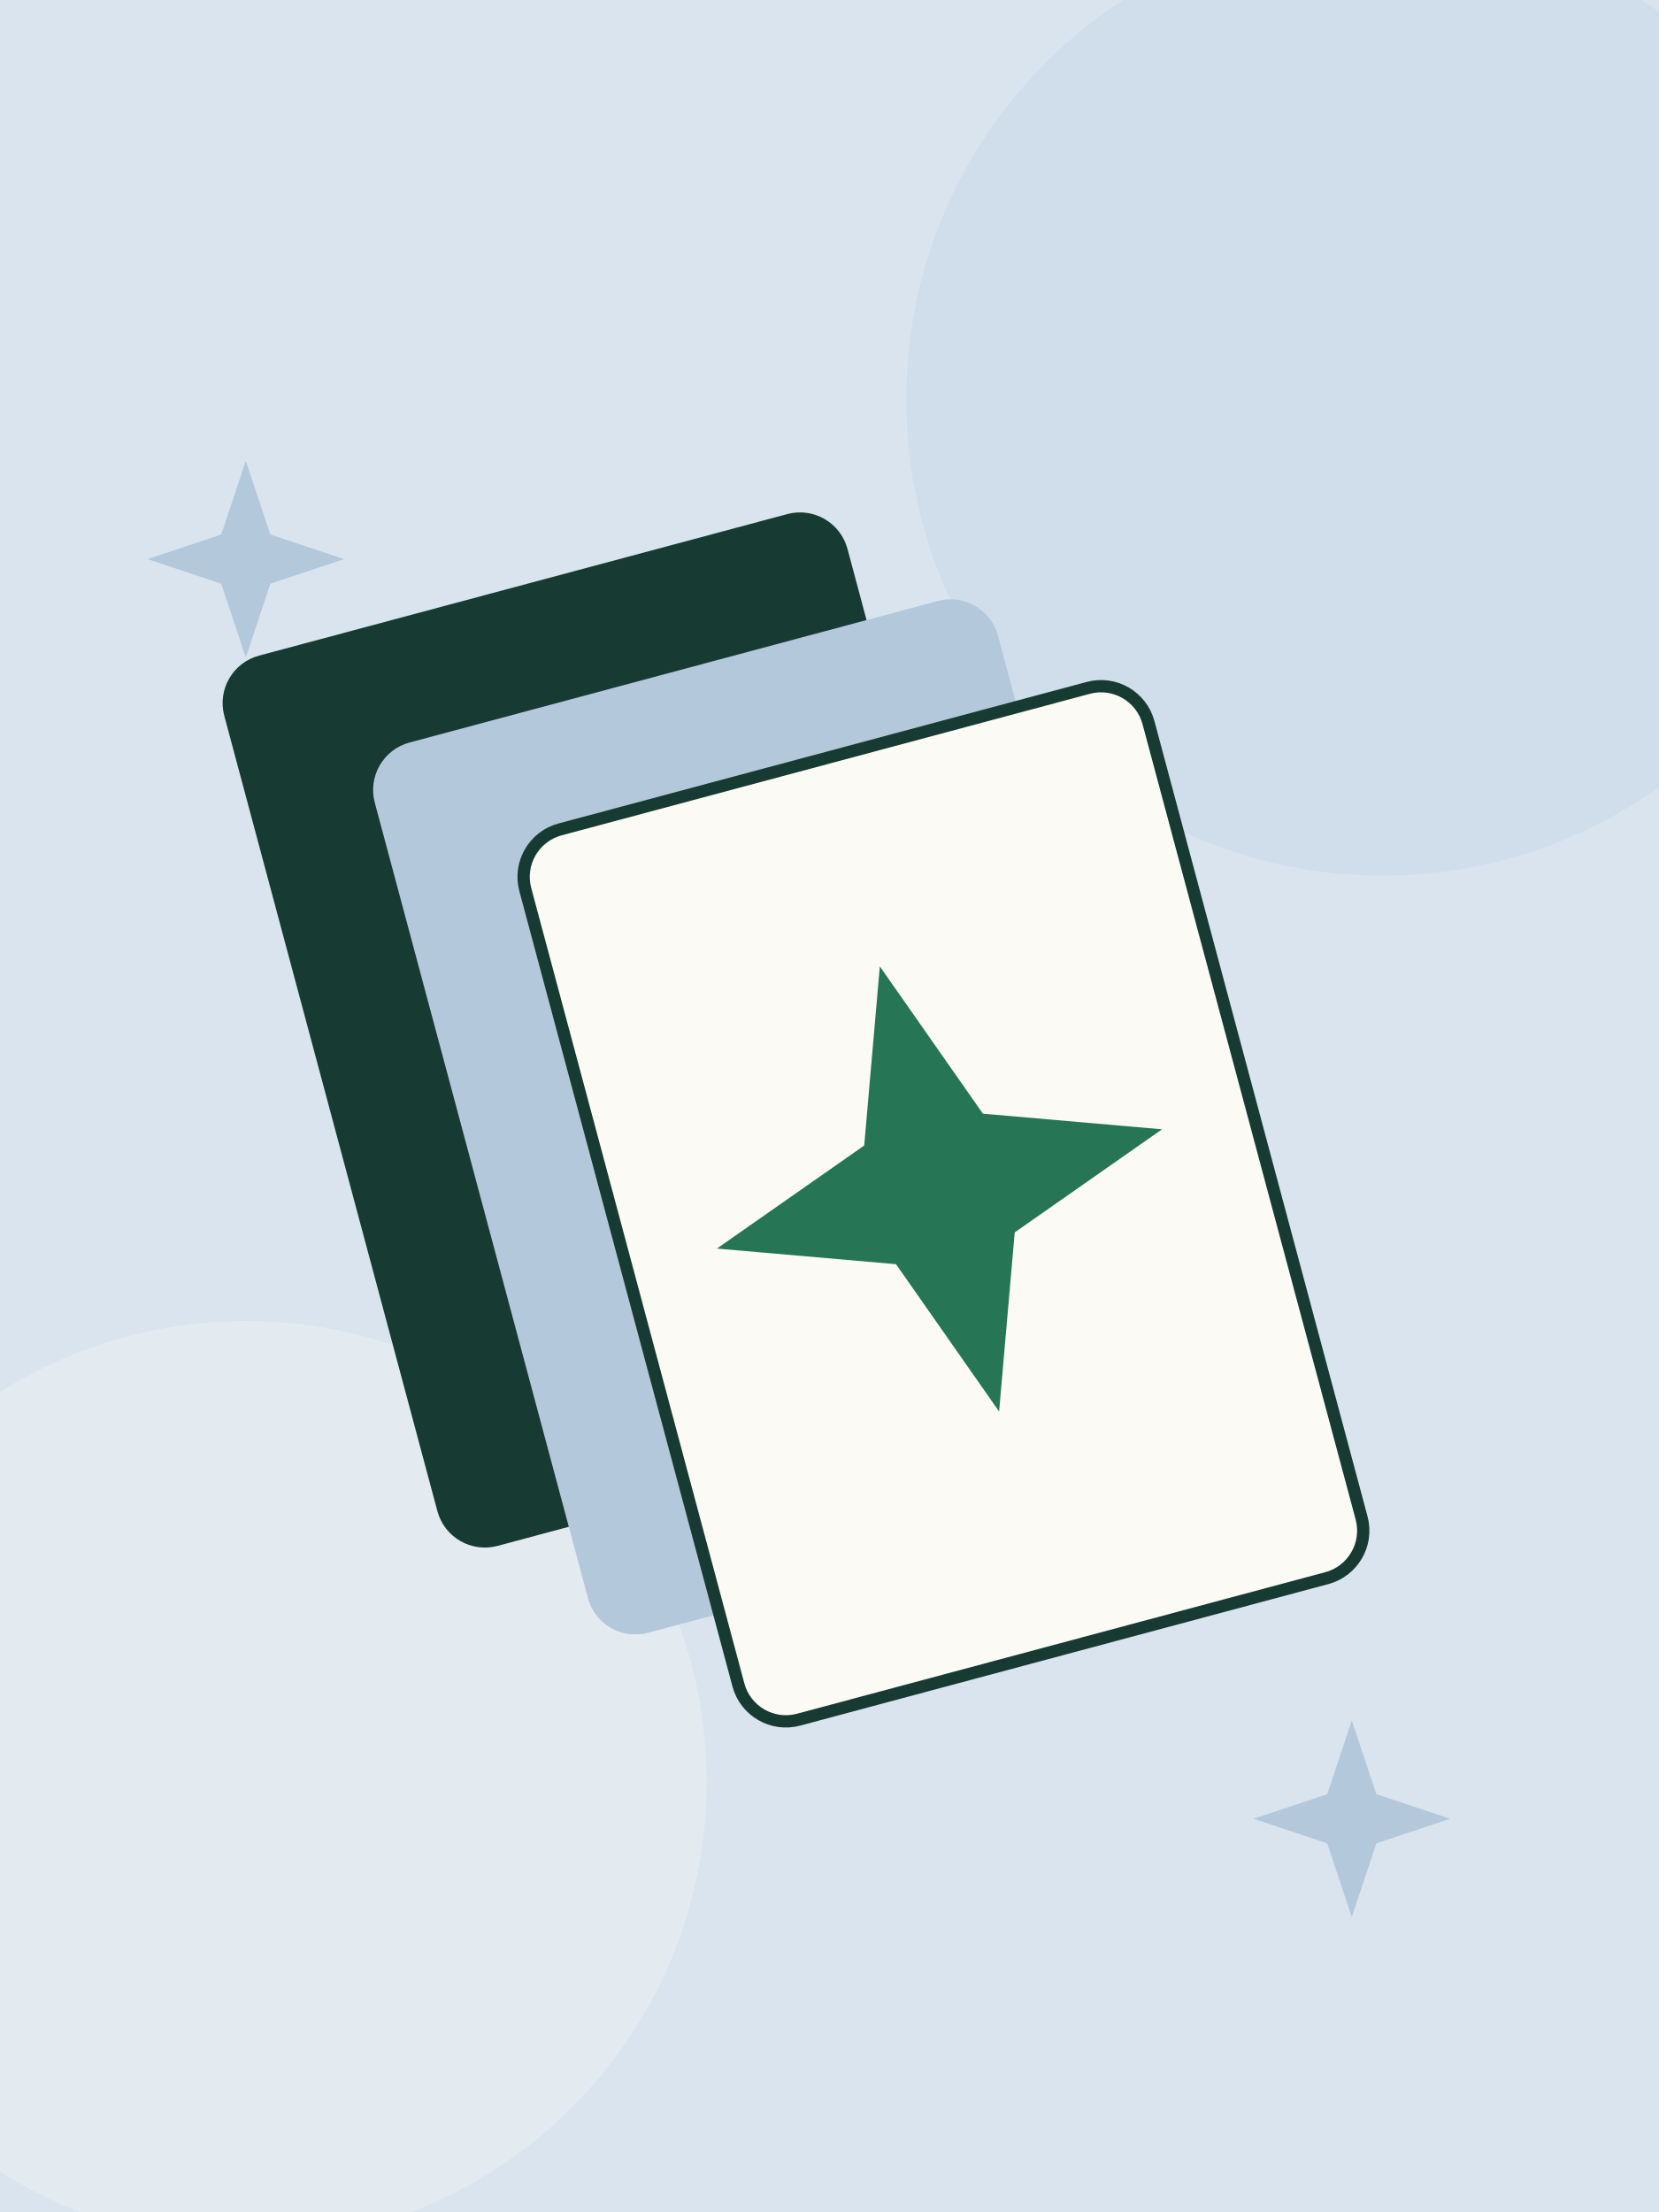
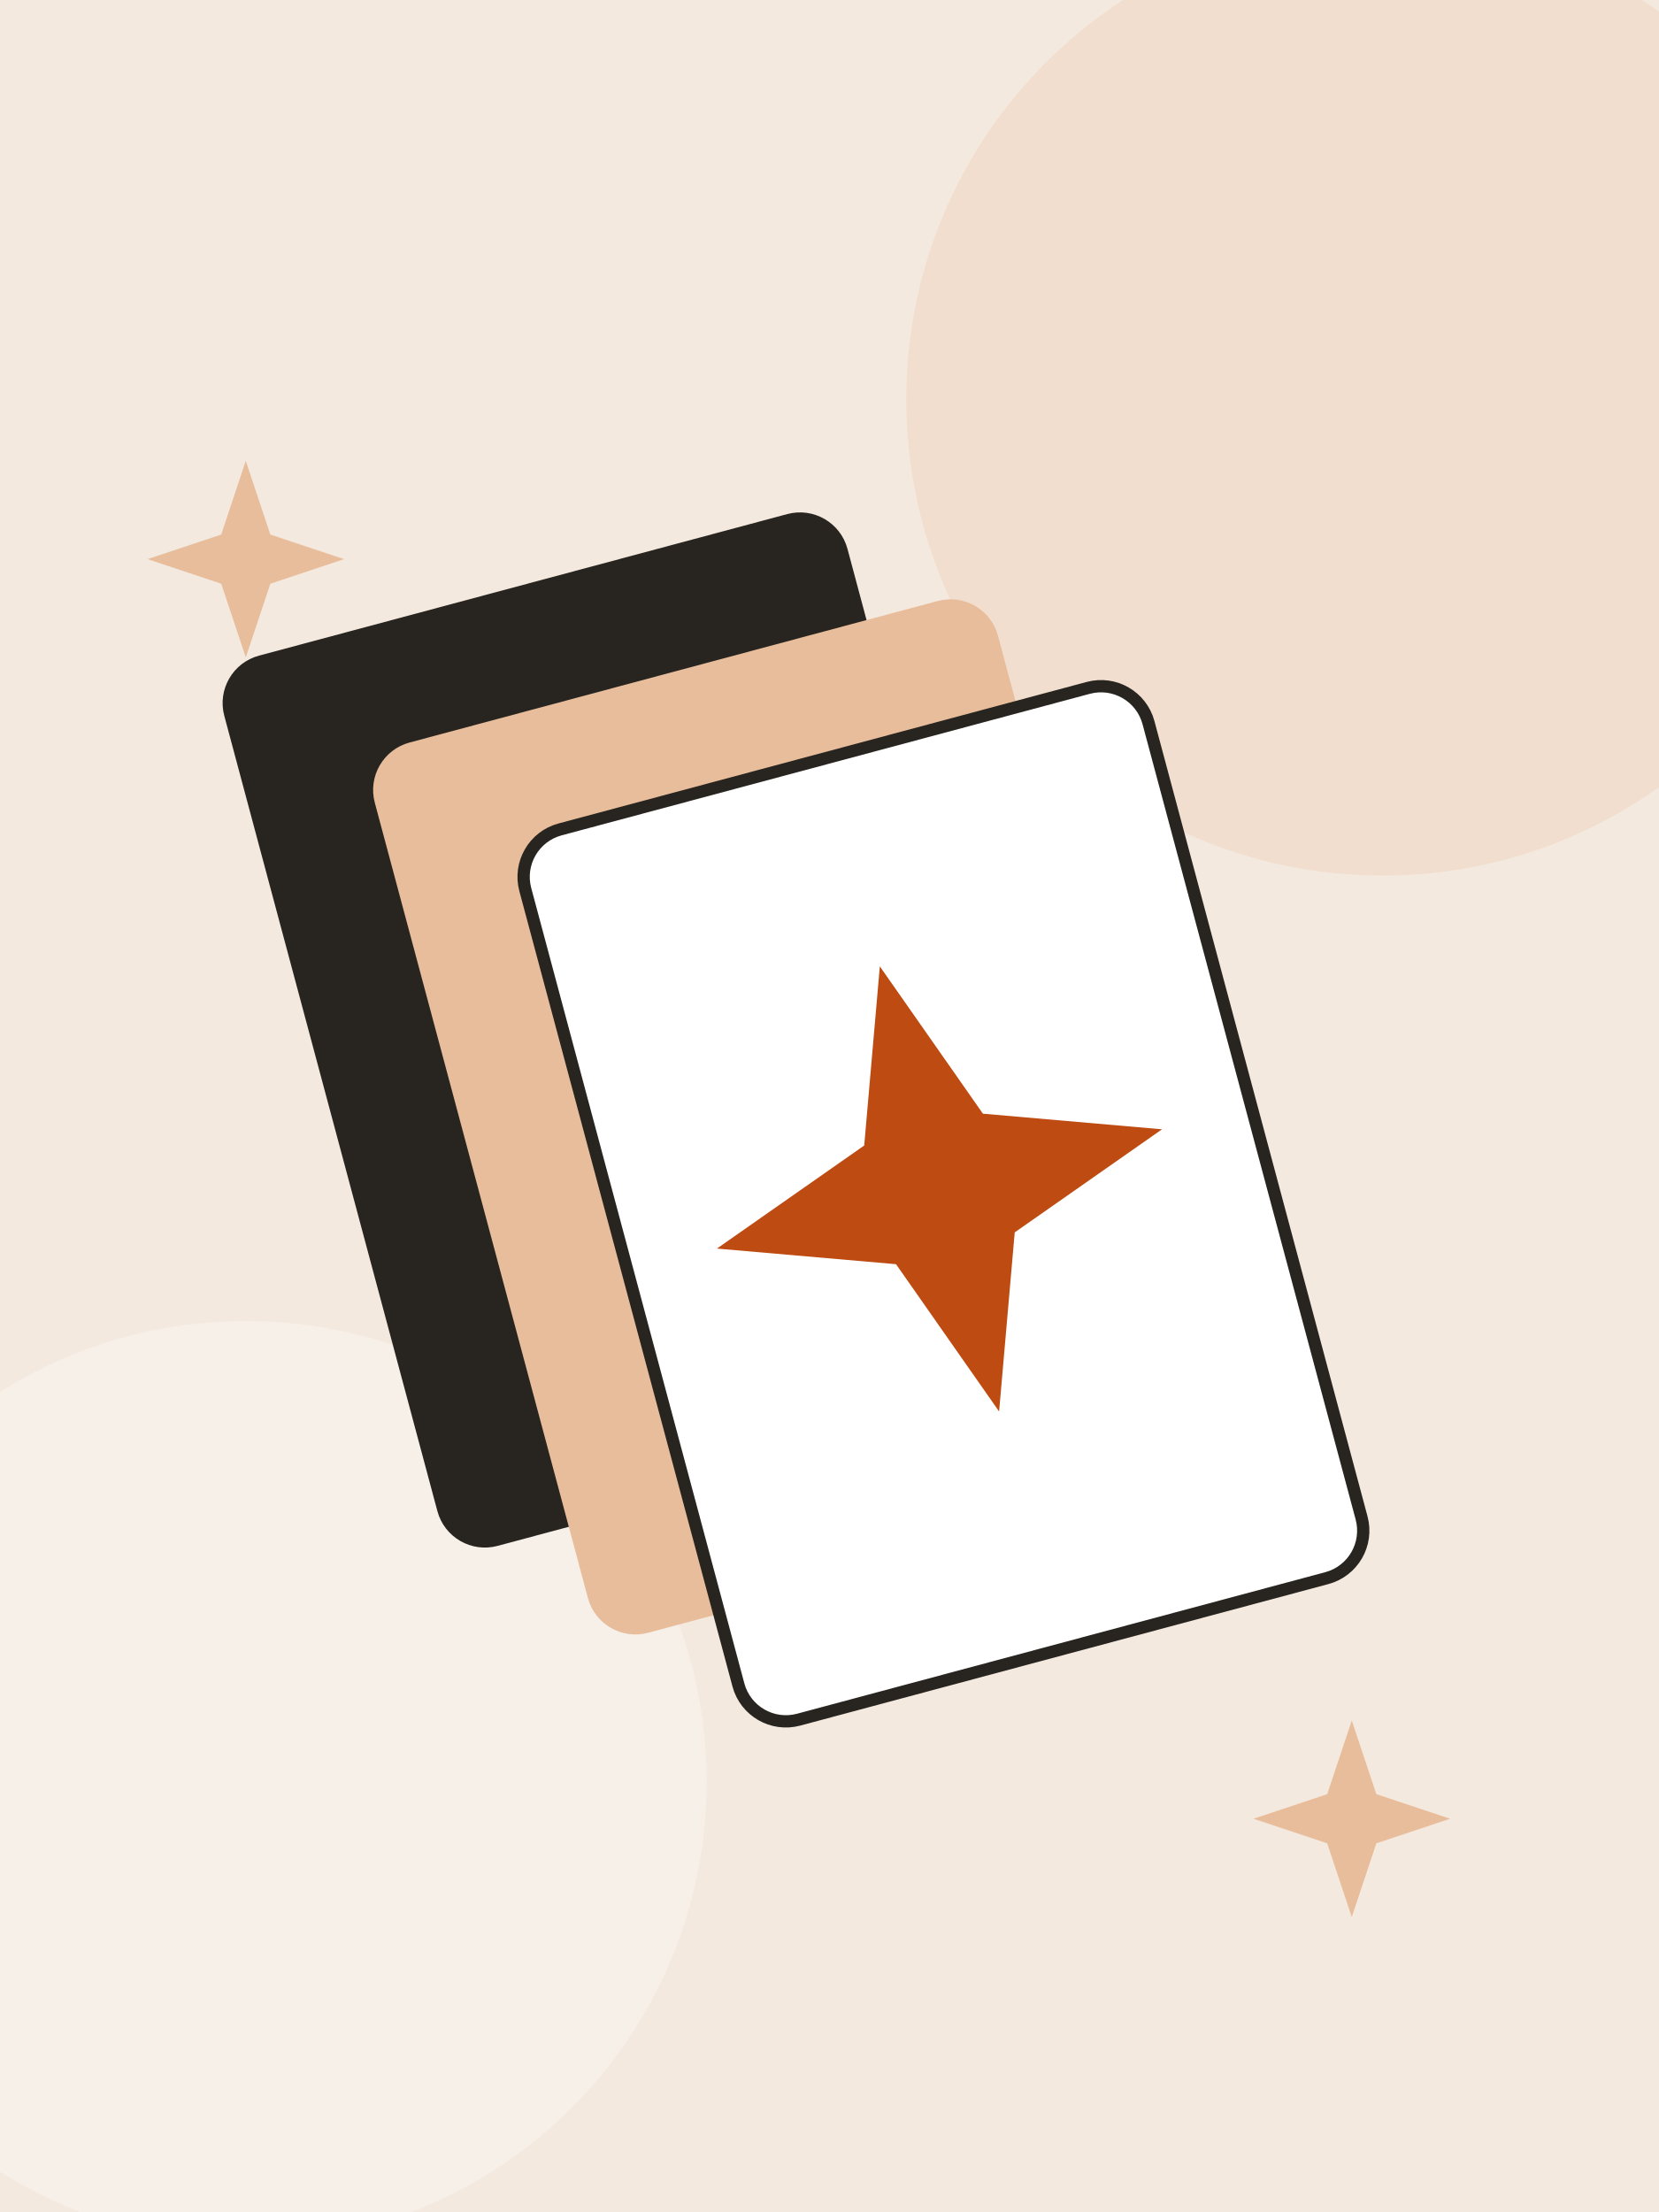
<svg xmlns="http://www.w3.org/2000/svg" viewBox="0 0 540 720">
-   <rect width="540" height="720" fill="#d9e4ef" />
-   <circle cx="450" cy="130" r="155" fill="#b4c8dc" opacity=".25" />
-   <circle cx="80" cy="580" r="150" fill="#fbfaf5" opacity=".3" />
+   <rect width="540" height="720" fill="#f4e9df" />
+   <circle cx="450" cy="130" r="155" fill="#e8bd9c" opacity=".25" />
+   <circle cx="80" cy="580" r="150" fill="#ffffff" opacity=".3" />
  <g transform="rotate(-15 270 350)">
-     <rect x="110" y="170" width="210" height="300" rx="16" fill="#173b32" />
-     <rect x="150" y="210" width="210" height="300" rx="16" fill="#b4c8dc" />
-     <rect x="190" y="250" width="210" height="300" rx="16" fill="#fbfaf5" stroke="#173b32" stroke-width="4" />
-     <path d="m295 320 20 55 55 20-55 20-20 55-20-55-55-20 55-20Z" fill="#267656" />
+     <rect x="110" y="170" width="210" height="300" rx="16" fill="#282520" />
+     <rect x="150" y="210" width="210" height="300" rx="16" fill="#e8bd9c" />
+     <rect x="190" y="250" width="210" height="300" rx="16" fill="#ffffff" stroke="#282520" stroke-width="4" />
+     <path d="m295 320 20 55 55 20-55 20-20 55-20-55-55-20 55-20Z" fill="#be4b12" />
  </g>
-   <g fill="#b4c8dc">
+   <g fill="#e8bd9c">
    <path d="m80 150 8 24 24 8-24 8-8 24-8-24-24-8 24-8Z" />
    <path d="m440 560 8 24 24 8-24 8-8 24-8-24-24-8 24-8Z" />
  </g>
</svg>
